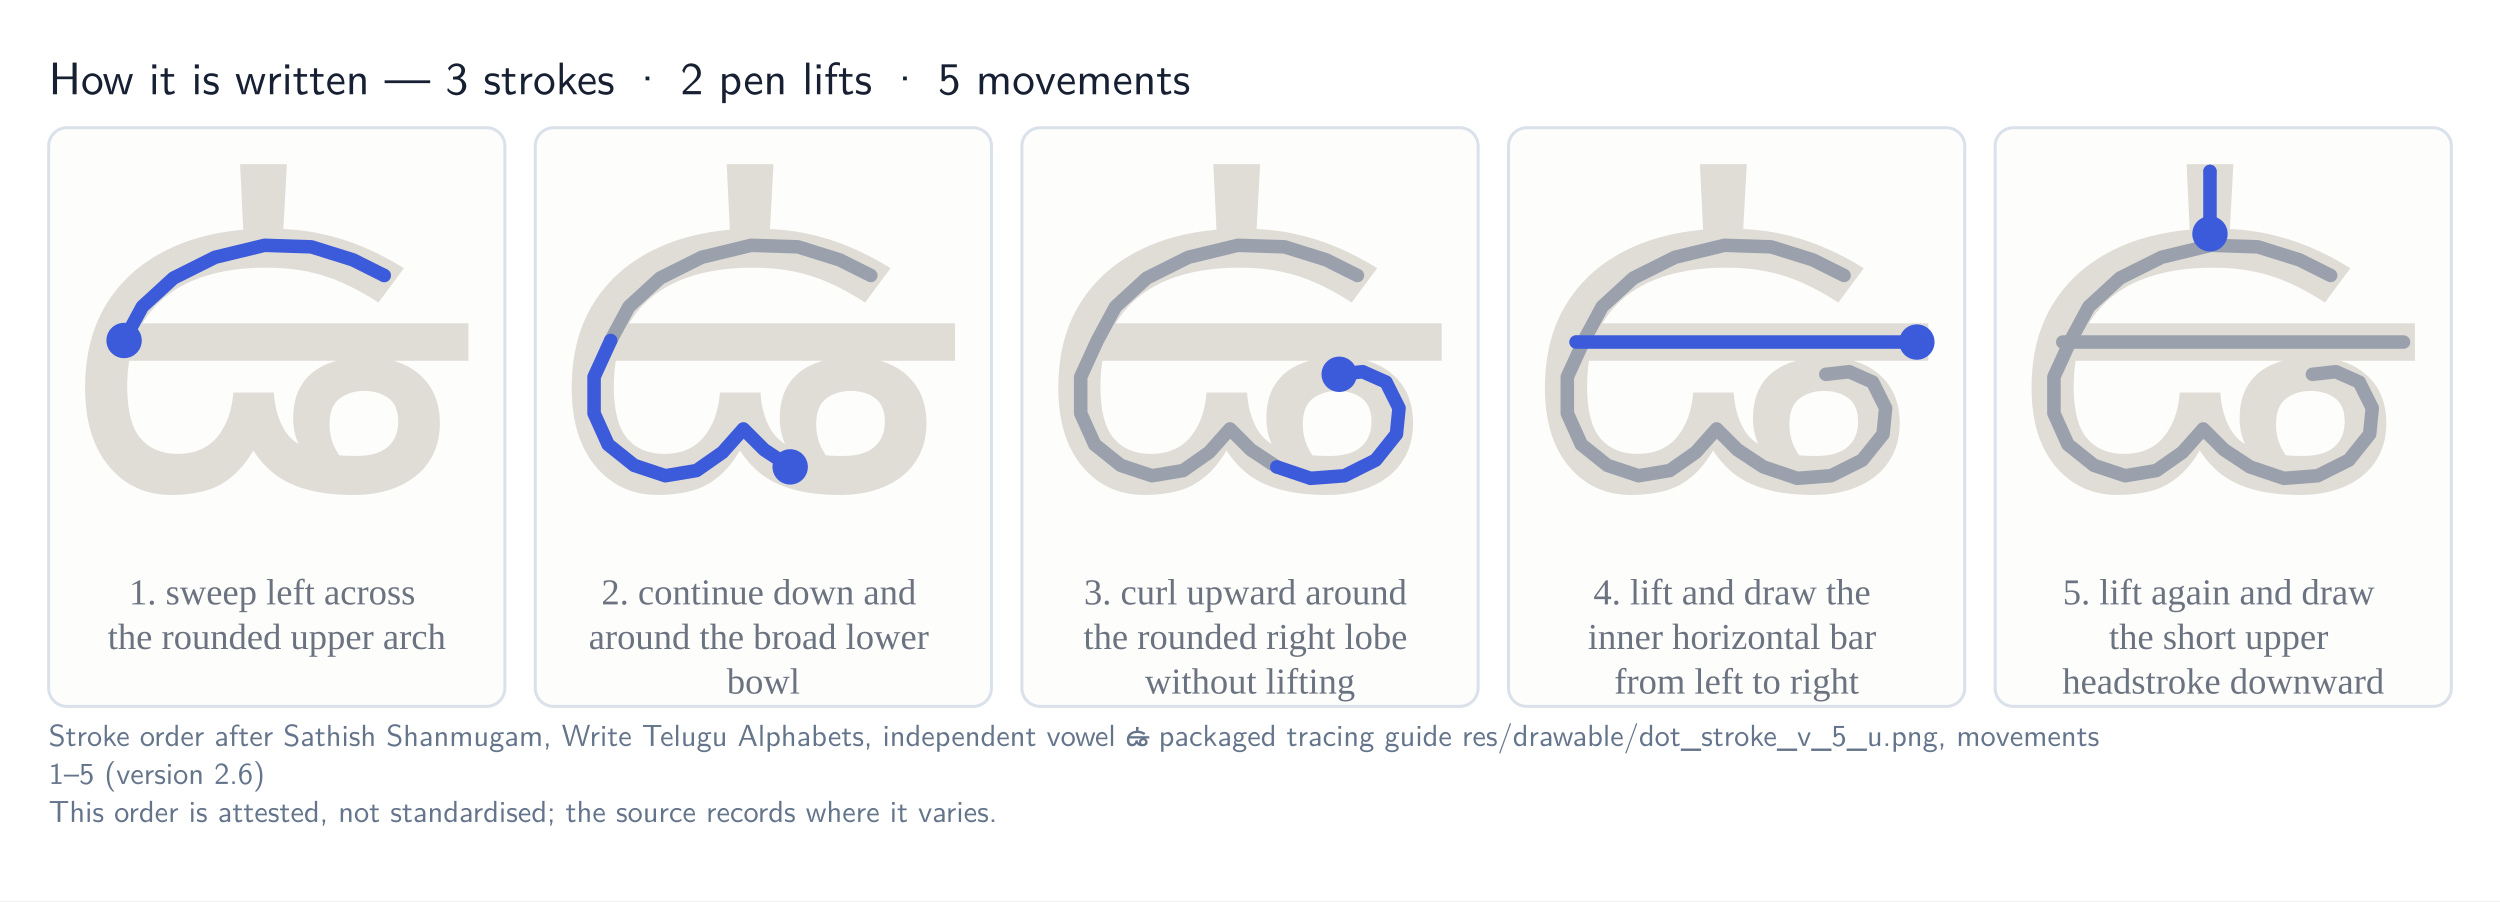
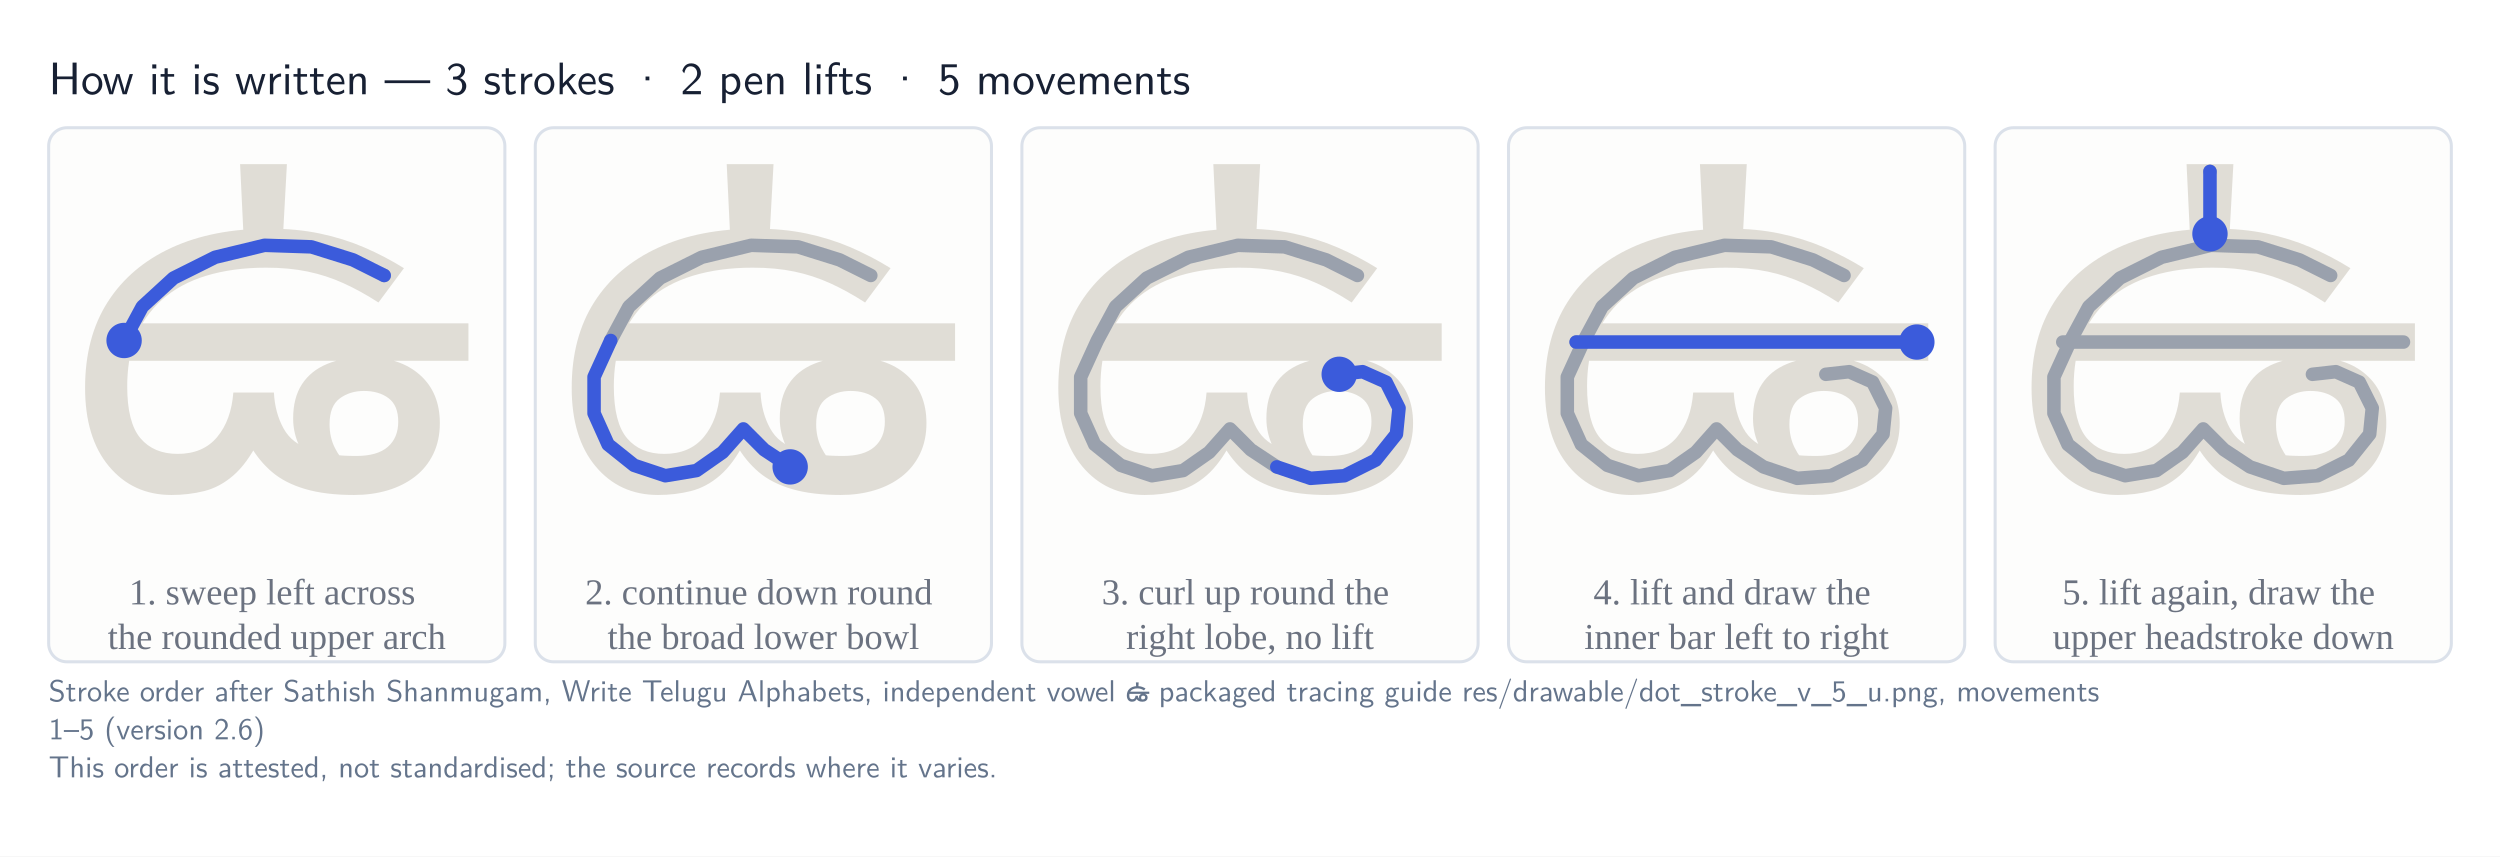
- <svg xmlns="http://www.w3.org/2000/svg" width="822" height="296.26" viewBox="0 0 822 296.26" role="img" aria-label="How to write ఉ: 3 strokes · 2 pen lifts · 5 movements">
-   <rect x="0" y="0" width="822" height="296.26" fill="#ffffff" />
+ <svg xmlns="http://www.w3.org/2000/svg" width="822" height="281.6" viewBox="0 0 822 281.6" role="img" aria-label="How to write ఉ: 3 strokes · 2 pen lifts · 5 movements">
+   <rect x="0" y="0" width="822" height="281.6" fill="#ffffff" />
  <text x="16" y="31" font-family="Latin Modern Sans, sans-serif" font-size="15" fill="#172033">How it is written — 3 strokes · 2 pen lifts · 5 movements</text>
-   <rect x="16" y="42" width="150" height="190.26" rx="6" fill="#fdfdfc" stroke="#dbe1ea" stroke-width="1" />
-   <svg x="16" y="42" width="150" height="190.26" viewBox="-35 -694 877 1112.4" preserveAspectRatio="xMidYMid meet" overflow="hidden">
+   <rect x="16" y="42" width="150" height="175.6" rx="6" fill="#fdfdfc" stroke="#dbe1ea" stroke-width="1" />
+   <svg x="16" y="42" width="150" height="175.6" viewBox="-35 -694 877 1026.7" preserveAspectRatio="xMidYMid meet" overflow="hidden">
    <g transform="scale(1,-1)">
      <path class="ductus__glyph" d="M552 -12Q497 -12 458 -0.5Q419 11 394 32.5Q369 54 352 84L368 91Q346 48 320 25.5Q294 3 264 -4.5Q234 -12 201 -12Q127 -12 81 43Q35 98 35 194Q35 291 78.5 359Q122 427 201.5 463.5Q281 500 389 500Q442 500 487 490.5Q532 481 571.5 464Q611 447 648 424L599 358Q565 380 532 395Q499 410 463 417.5Q427 425 383 425Q319 425 268 409.5Q217 394 182.5 363Q148 332 130 287Q123 267 119.5 244Q116 221 116 197Q116 127 141.5 97Q167 67 213 67Q262 67 289 99.5Q316 132 320 185L398 185Q400 146 416.5 116Q433 86 469 76Q486 69 507.5 66Q529 63 556 63Q597 63 617 80.5Q637 98 637 129Q637 160 618.5 174Q600 188 571 188Q544 188 524.5 173.5Q505 159 505 124Q505 99 515 79Q525 59 539 46L473 35Q459 57 447 82Q435 107 435 135Q435 175 452 201Q469 227 500.5 240Q532 253 575 253Q640 253 678.5 219Q717 185 717 126Q717 93 704.5 67Q692 41 669.5 23.5Q647 6 617 -3Q587 -12 552 -12ZM73 246L88 318L772 318L772 246L73 246ZM423 624L415 478L340 478L333 624L423 624Z" fill="#e0ddd6" fill-rule="nonzero" />
      <path class="ductus__done" d="M610 410 L610 410" fill="none" stroke="#9aa1ad" stroke-width="26" stroke-linecap="round" stroke-linejoin="round" />
      <path class="ductus__pen" d="M610 410 L550 440 L470 465 L380 468 L285 445 L205 405 L145 350 L110 285" fill="none" stroke="#3b5bdb" stroke-width="26" stroke-linecap="round" stroke-linejoin="round" />
      <circle class="ductus__tip" cx="110" cy="285" r="34" fill="#3b5bdb" />
    </g>
    <text class="ductus__caption" x="403.5" y="222.3" text-anchor="middle" font-size="70.3" fill="#6b7280">
      <tspan x="403.5" y="222.3">1. sweep left across</tspan>
      <tspan x="403.5" y="308.1">the rounded upper arch</tspan>
    </text>
  </svg>
-   <rect x="176" y="42" width="150" height="190.26" rx="6" fill="#fdfdfc" stroke="#dbe1ea" stroke-width="1" />
-   <svg x="176" y="42" width="150" height="190.26" viewBox="-35 -694 877 1112.4" preserveAspectRatio="xMidYMid meet" overflow="hidden">
+   <rect x="176" y="42" width="150" height="175.6" rx="6" fill="#fdfdfc" stroke="#dbe1ea" stroke-width="1" />
+   <svg x="176" y="42" width="150" height="175.6" viewBox="-35 -694 877 1026.7" preserveAspectRatio="xMidYMid meet" overflow="hidden">
    <g transform="scale(1,-1)">
      <path class="ductus__glyph" d="M552 -12Q497 -12 458 -0.5Q419 11 394 32.5Q369 54 352 84L368 91Q346 48 320 25.5Q294 3 264 -4.5Q234 -12 201 -12Q127 -12 81 43Q35 98 35 194Q35 291 78.5 359Q122 427 201.5 463.5Q281 500 389 500Q442 500 487 490.5Q532 481 571.5 464Q611 447 648 424L599 358Q565 380 532 395Q499 410 463 417.5Q427 425 383 425Q319 425 268 409.5Q217 394 182.5 363Q148 332 130 287Q123 267 119.5 244Q116 221 116 197Q116 127 141.5 97Q167 67 213 67Q262 67 289 99.5Q316 132 320 185L398 185Q400 146 416.5 116Q433 86 469 76Q486 69 507.5 66Q529 63 556 63Q597 63 617 80.5Q637 98 637 129Q637 160 618.5 174Q600 188 571 188Q544 188 524.5 173.5Q505 159 505 124Q505 99 515 79Q525 59 539 46L473 35Q459 57 447 82Q435 107 435 135Q435 175 452 201Q469 227 500.5 240Q532 253 575 253Q640 253 678.5 219Q717 185 717 126Q717 93 704.5 67Q692 41 669.5 23.5Q647 6 617 -3Q587 -12 552 -12ZM73 246L88 318L772 318L772 246L73 246ZM423 624L415 478L340 478L333 624L423 624Z" fill="#e0ddd6" fill-rule="nonzero" />
      <path class="ductus__done" d="M610 410 L550 440 L470 465 L380 468 L285 445 L205 405 L145 350 L110 285 L110 285" fill="none" stroke="#9aa1ad" stroke-width="26" stroke-linecap="round" stroke-linejoin="round" />
      <path class="ductus__pen" d="M110 285 L78 215 L78 145 L105 85 L155 45 L215 25 L275 35 L325 70 L365 115 L405 75 L455 42" fill="none" stroke="#3b5bdb" stroke-width="26" stroke-linecap="round" stroke-linejoin="round" />
      <circle class="ductus__tip" cx="455" cy="42" r="34" fill="#3b5bdb" />
    </g>
    <text class="ductus__caption" x="403.5" y="222.3" text-anchor="middle" font-size="70.3" fill="#6b7280">
-       <tspan x="403.5" y="222.3">2. continue down and</tspan>
-       <tspan x="403.5" y="308.1">around the broad lower</tspan>
-       <tspan x="403.5" y="393.8">bowl</tspan>
+       <tspan x="403.5" y="222.3">2. continue down round</tspan>
+       <tspan x="403.5" y="308.1">the broad lower bowl</tspan>
    </text>
  </svg>
-   <rect x="336" y="42" width="150" height="190.26" rx="6" fill="#fdfdfc" stroke="#dbe1ea" stroke-width="1" />
-   <svg x="336" y="42" width="150" height="190.26" viewBox="-35 -694 877 1112.4" preserveAspectRatio="xMidYMid meet" overflow="hidden">
+   <rect x="336" y="42" width="150" height="175.6" rx="6" fill="#fdfdfc" stroke="#dbe1ea" stroke-width="1" />
+   <svg x="336" y="42" width="150" height="175.6" viewBox="-35 -694 877 1026.7" preserveAspectRatio="xMidYMid meet" overflow="hidden">
    <g transform="scale(1,-1)">
      <path class="ductus__glyph" d="M552 -12Q497 -12 458 -0.5Q419 11 394 32.5Q369 54 352 84L368 91Q346 48 320 25.5Q294 3 264 -4.5Q234 -12 201 -12Q127 -12 81 43Q35 98 35 194Q35 291 78.5 359Q122 427 201.5 463.5Q281 500 389 500Q442 500 487 490.5Q532 481 571.5 464Q611 447 648 424L599 358Q565 380 532 395Q499 410 463 417.5Q427 425 383 425Q319 425 268 409.5Q217 394 182.5 363Q148 332 130 287Q123 267 119.5 244Q116 221 116 197Q116 127 141.5 97Q167 67 213 67Q262 67 289 99.5Q316 132 320 185L398 185Q400 146 416.5 116Q433 86 469 76Q486 69 507.5 66Q529 63 556 63Q597 63 617 80.5Q637 98 637 129Q637 160 618.5 174Q600 188 571 188Q544 188 524.5 173.5Q505 159 505 124Q505 99 515 79Q525 59 539 46L473 35Q459 57 447 82Q435 107 435 135Q435 175 452 201Q469 227 500.5 240Q532 253 575 253Q640 253 678.5 219Q717 185 717 126Q717 93 704.5 67Q692 41 669.5 23.5Q647 6 617 -3Q587 -12 552 -12ZM73 246L88 318L772 318L772 246L73 246ZM423 624L415 478L340 478L333 624L423 624Z" fill="#e0ddd6" fill-rule="nonzero" />
      <path class="ductus__done" d="M610 410 L550 440 L470 465 L380 468 L285 445 L205 405 L145 350 L110 285 L78 215 L78 145 L105 85 L155 45 L215 25 L275 35 L325 70 L365 115 L405 75 L455 42 L455 42" fill="none" stroke="#9aa1ad" stroke-width="26" stroke-linecap="round" stroke-linejoin="round" />
      <path class="ductus__pen" d="M455 42 L520 20 L585 25 L645 55 L685 105 L690 155 L665 205 L620 225 L575 220" fill="none" stroke="#3b5bdb" stroke-width="26" stroke-linecap="round" stroke-linejoin="round" />
      <circle class="ductus__tip" cx="575" cy="220" r="34" fill="#3b5bdb" />
    </g>
    <text class="ductus__caption" x="403.5" y="222.3" text-anchor="middle" font-size="70.3" fill="#6b7280">
-       <tspan x="403.5" y="222.3">3. curl upward around</tspan>
-       <tspan x="403.5" y="308.1">the rounded right lobe</tspan>
-       <tspan x="403.5" y="393.8">without lifting</tspan>
+       <tspan x="403.5" y="222.3">3. curl up round the</tspan>
+       <tspan x="403.5" y="308.1">right lobe, no lift</tspan>
    </text>
  </svg>
-   <rect x="496" y="42" width="150" height="190.26" rx="6" fill="#fdfdfc" stroke="#dbe1ea" stroke-width="1" />
-   <svg x="496" y="42" width="150" height="190.26" viewBox="-35 -694 877 1112.4" preserveAspectRatio="xMidYMid meet" overflow="hidden">
+   <rect x="496" y="42" width="150" height="175.6" rx="6" fill="#fdfdfc" stroke="#dbe1ea" stroke-width="1" />
+   <svg x="496" y="42" width="150" height="175.6" viewBox="-35 -694 877 1026.7" preserveAspectRatio="xMidYMid meet" overflow="hidden">
    <g transform="scale(1,-1)">
      <path class="ductus__glyph" d="M552 -12Q497 -12 458 -0.5Q419 11 394 32.5Q369 54 352 84L368 91Q346 48 320 25.5Q294 3 264 -4.5Q234 -12 201 -12Q127 -12 81 43Q35 98 35 194Q35 291 78.5 359Q122 427 201.5 463.5Q281 500 389 500Q442 500 487 490.5Q532 481 571.5 464Q611 447 648 424L599 358Q565 380 532 395Q499 410 463 417.5Q427 425 383 425Q319 425 268 409.5Q217 394 182.5 363Q148 332 130 287Q123 267 119.5 244Q116 221 116 197Q116 127 141.5 97Q167 67 213 67Q262 67 289 99.5Q316 132 320 185L398 185Q400 146 416.5 116Q433 86 469 76Q486 69 507.5 66Q529 63 556 63Q597 63 617 80.5Q637 98 637 129Q637 160 618.5 174Q600 188 571 188Q544 188 524.5 173.5Q505 159 505 124Q505 99 515 79Q525 59 539 46L473 35Q459 57 447 82Q435 107 435 135Q435 175 452 201Q469 227 500.5 240Q532 253 575 253Q640 253 678.5 219Q717 185 717 126Q717 93 704.5 67Q692 41 669.5 23.5Q647 6 617 -3Q587 -12 552 -12ZM73 246L88 318L772 318L772 246L73 246ZM423 624L415 478L340 478L333 624L423 624Z" fill="#e0ddd6" fill-rule="nonzero" />
      <path class="ductus__done" d="M610 410 L550 440 L470 465 L380 468 L285 445 L205 405 L145 350 L110 285 L78 215 L78 145 L105 85 L155 45 L215 25 L275 35 L325 70 L365 115 L405 75 L455 42 L520 20 L585 25 L645 55 L685 105 L690 155 L665 205 L620 225 L575 220" fill="none" stroke="#9aa1ad" stroke-width="26" stroke-linecap="round" stroke-linejoin="round" />
      <path class="ductus__done" d="M95 282 L95 282" fill="none" stroke="#9aa1ad" stroke-width="26" stroke-linecap="round" stroke-linejoin="round" />
      <path class="ductus__pen" d="M95 282 L205 282 L320 282 L440 282 L560 282 L680 282 L750 282" fill="none" stroke="#3b5bdb" stroke-width="26" stroke-linecap="round" stroke-linejoin="round" />
      <circle class="ductus__tip" cx="750" cy="282" r="34" fill="#3b5bdb" />
    </g>
    <text class="ductus__caption" x="403.5" y="222.3" text-anchor="middle" font-size="70.3" fill="#6b7280">
      <tspan x="403.5" y="222.3">4. lift and draw the</tspan>
-       <tspan x="403.5" y="308.1">inner horizontal bar</tspan>
-       <tspan x="403.5" y="393.8">from left to right</tspan>
+       <tspan x="403.5" y="308.1">inner bar left to right</tspan>
    </text>
  </svg>
-   <rect x="656" y="42" width="150" height="190.26" rx="6" fill="#fdfdfc" stroke="#dbe1ea" stroke-width="1" />
-   <svg x="656" y="42" width="150" height="190.26" viewBox="-35 -694 877 1112.4" preserveAspectRatio="xMidYMid meet" overflow="hidden">
+   <rect x="656" y="42" width="150" height="175.6" rx="6" fill="#fdfdfc" stroke="#dbe1ea" stroke-width="1" />
+   <svg x="656" y="42" width="150" height="175.6" viewBox="-35 -694 877 1026.7" preserveAspectRatio="xMidYMid meet" overflow="hidden">
    <g transform="scale(1,-1)">
      <path class="ductus__glyph" d="M552 -12Q497 -12 458 -0.5Q419 11 394 32.5Q369 54 352 84L368 91Q346 48 320 25.5Q294 3 264 -4.5Q234 -12 201 -12Q127 -12 81 43Q35 98 35 194Q35 291 78.5 359Q122 427 201.5 463.5Q281 500 389 500Q442 500 487 490.5Q532 481 571.5 464Q611 447 648 424L599 358Q565 380 532 395Q499 410 463 417.5Q427 425 383 425Q319 425 268 409.5Q217 394 182.5 363Q148 332 130 287Q123 267 119.5 244Q116 221 116 197Q116 127 141.5 97Q167 67 213 67Q262 67 289 99.5Q316 132 320 185L398 185Q400 146 416.5 116Q433 86 469 76Q486 69 507.5 66Q529 63 556 63Q597 63 617 80.5Q637 98 637 129Q637 160 618.5 174Q600 188 571 188Q544 188 524.5 173.5Q505 159 505 124Q505 99 515 79Q525 59 539 46L473 35Q459 57 447 82Q435 107 435 135Q435 175 452 201Q469 227 500.5 240Q532 253 575 253Q640 253 678.5 219Q717 185 717 126Q717 93 704.5 67Q692 41 669.5 23.5Q647 6 617 -3Q587 -12 552 -12ZM73 246L88 318L772 318L772 246L73 246ZM423 624L415 478L340 478L333 624L423 624Z" fill="#e0ddd6" fill-rule="nonzero" />
      <path class="ductus__done" d="M610 410 L550 440 L470 465 L380 468 L285 445 L205 405 L145 350 L110 285 L78 215 L78 145 L105 85 L155 45 L215 25 L275 35 L325 70 L365 115 L405 75 L455 42 L520 20 L585 25 L645 55 L685 105 L690 155 L665 205 L620 225 L575 220" fill="none" stroke="#9aa1ad" stroke-width="26" stroke-linecap="round" stroke-linejoin="round" />
      <path class="ductus__done" d="M95 282 L205 282 L320 282 L440 282 L560 282 L680 282 L750 282" fill="none" stroke="#9aa1ad" stroke-width="26" stroke-linecap="round" stroke-linejoin="round" />
      <path class="ductus__done" d="M378 610 L378 610" fill="none" stroke="#9aa1ad" stroke-width="26" stroke-linecap="round" stroke-linejoin="round" />
      <path class="ductus__pen" d="M378 610 L378 570 L378 525 L378 490" fill="none" stroke="#3b5bdb" stroke-width="26" stroke-linecap="round" stroke-linejoin="round" />
      <circle class="ductus__tip" cx="378" cy="490" r="34" fill="#3b5bdb" />
    </g>
    <text class="ductus__caption" x="403.5" y="222.3" text-anchor="middle" font-size="70.3" fill="#6b7280">
-       <tspan x="403.5" y="222.3">5. lift again and draw</tspan>
-       <tspan x="403.5" y="308.1">the short upper</tspan>
-       <tspan x="403.5" y="393.8">headstroke downward</tspan>
+       <tspan x="403.5" y="222.3">5. lift again, draw the</tspan>
+       <tspan x="403.5" y="308.1">upper headstroke down</tspan>
    </text>
  </svg>
-   <text x="16" y="245.26" font-family="Latin Modern Sans, sans-serif" font-size="10" fill="#64748b">Stroke order after Sathish Shanmugam, Write Telugu Alphabets, independent vowel ఉ packaged tracing guide res/drawable/dot_stroke_v_5_u.png, movements</text>
-   <text x="16" y="257.76" font-family="Latin Modern Sans, sans-serif" font-size="10" fill="#64748b">1–5 (version 2.6)</text>
-   <text x="16" y="270.26" font-family="Latin Modern Sans, sans-serif" font-size="10" fill="#64748b">This order is attested, not standardised; the source records where it varies.</text>
+   <text x="16" y="230.6" font-family="Latin Modern Sans, sans-serif" font-size="10" fill="#64748b">Stroke order after Sathish Shanmugam, Write Telugu Alphabets, independent vowel ఉ packaged tracing guide res/drawable/dot_stroke_v_5_u.png, movements</text>
+   <text x="16" y="243.1" font-family="Latin Modern Sans, sans-serif" font-size="10" fill="#64748b">1–5 (version 2.6)</text>
+   <text x="16" y="255.6" font-family="Latin Modern Sans, sans-serif" font-size="10" fill="#64748b">This order is attested, not standardised; the source records where it varies.</text>
</svg>
